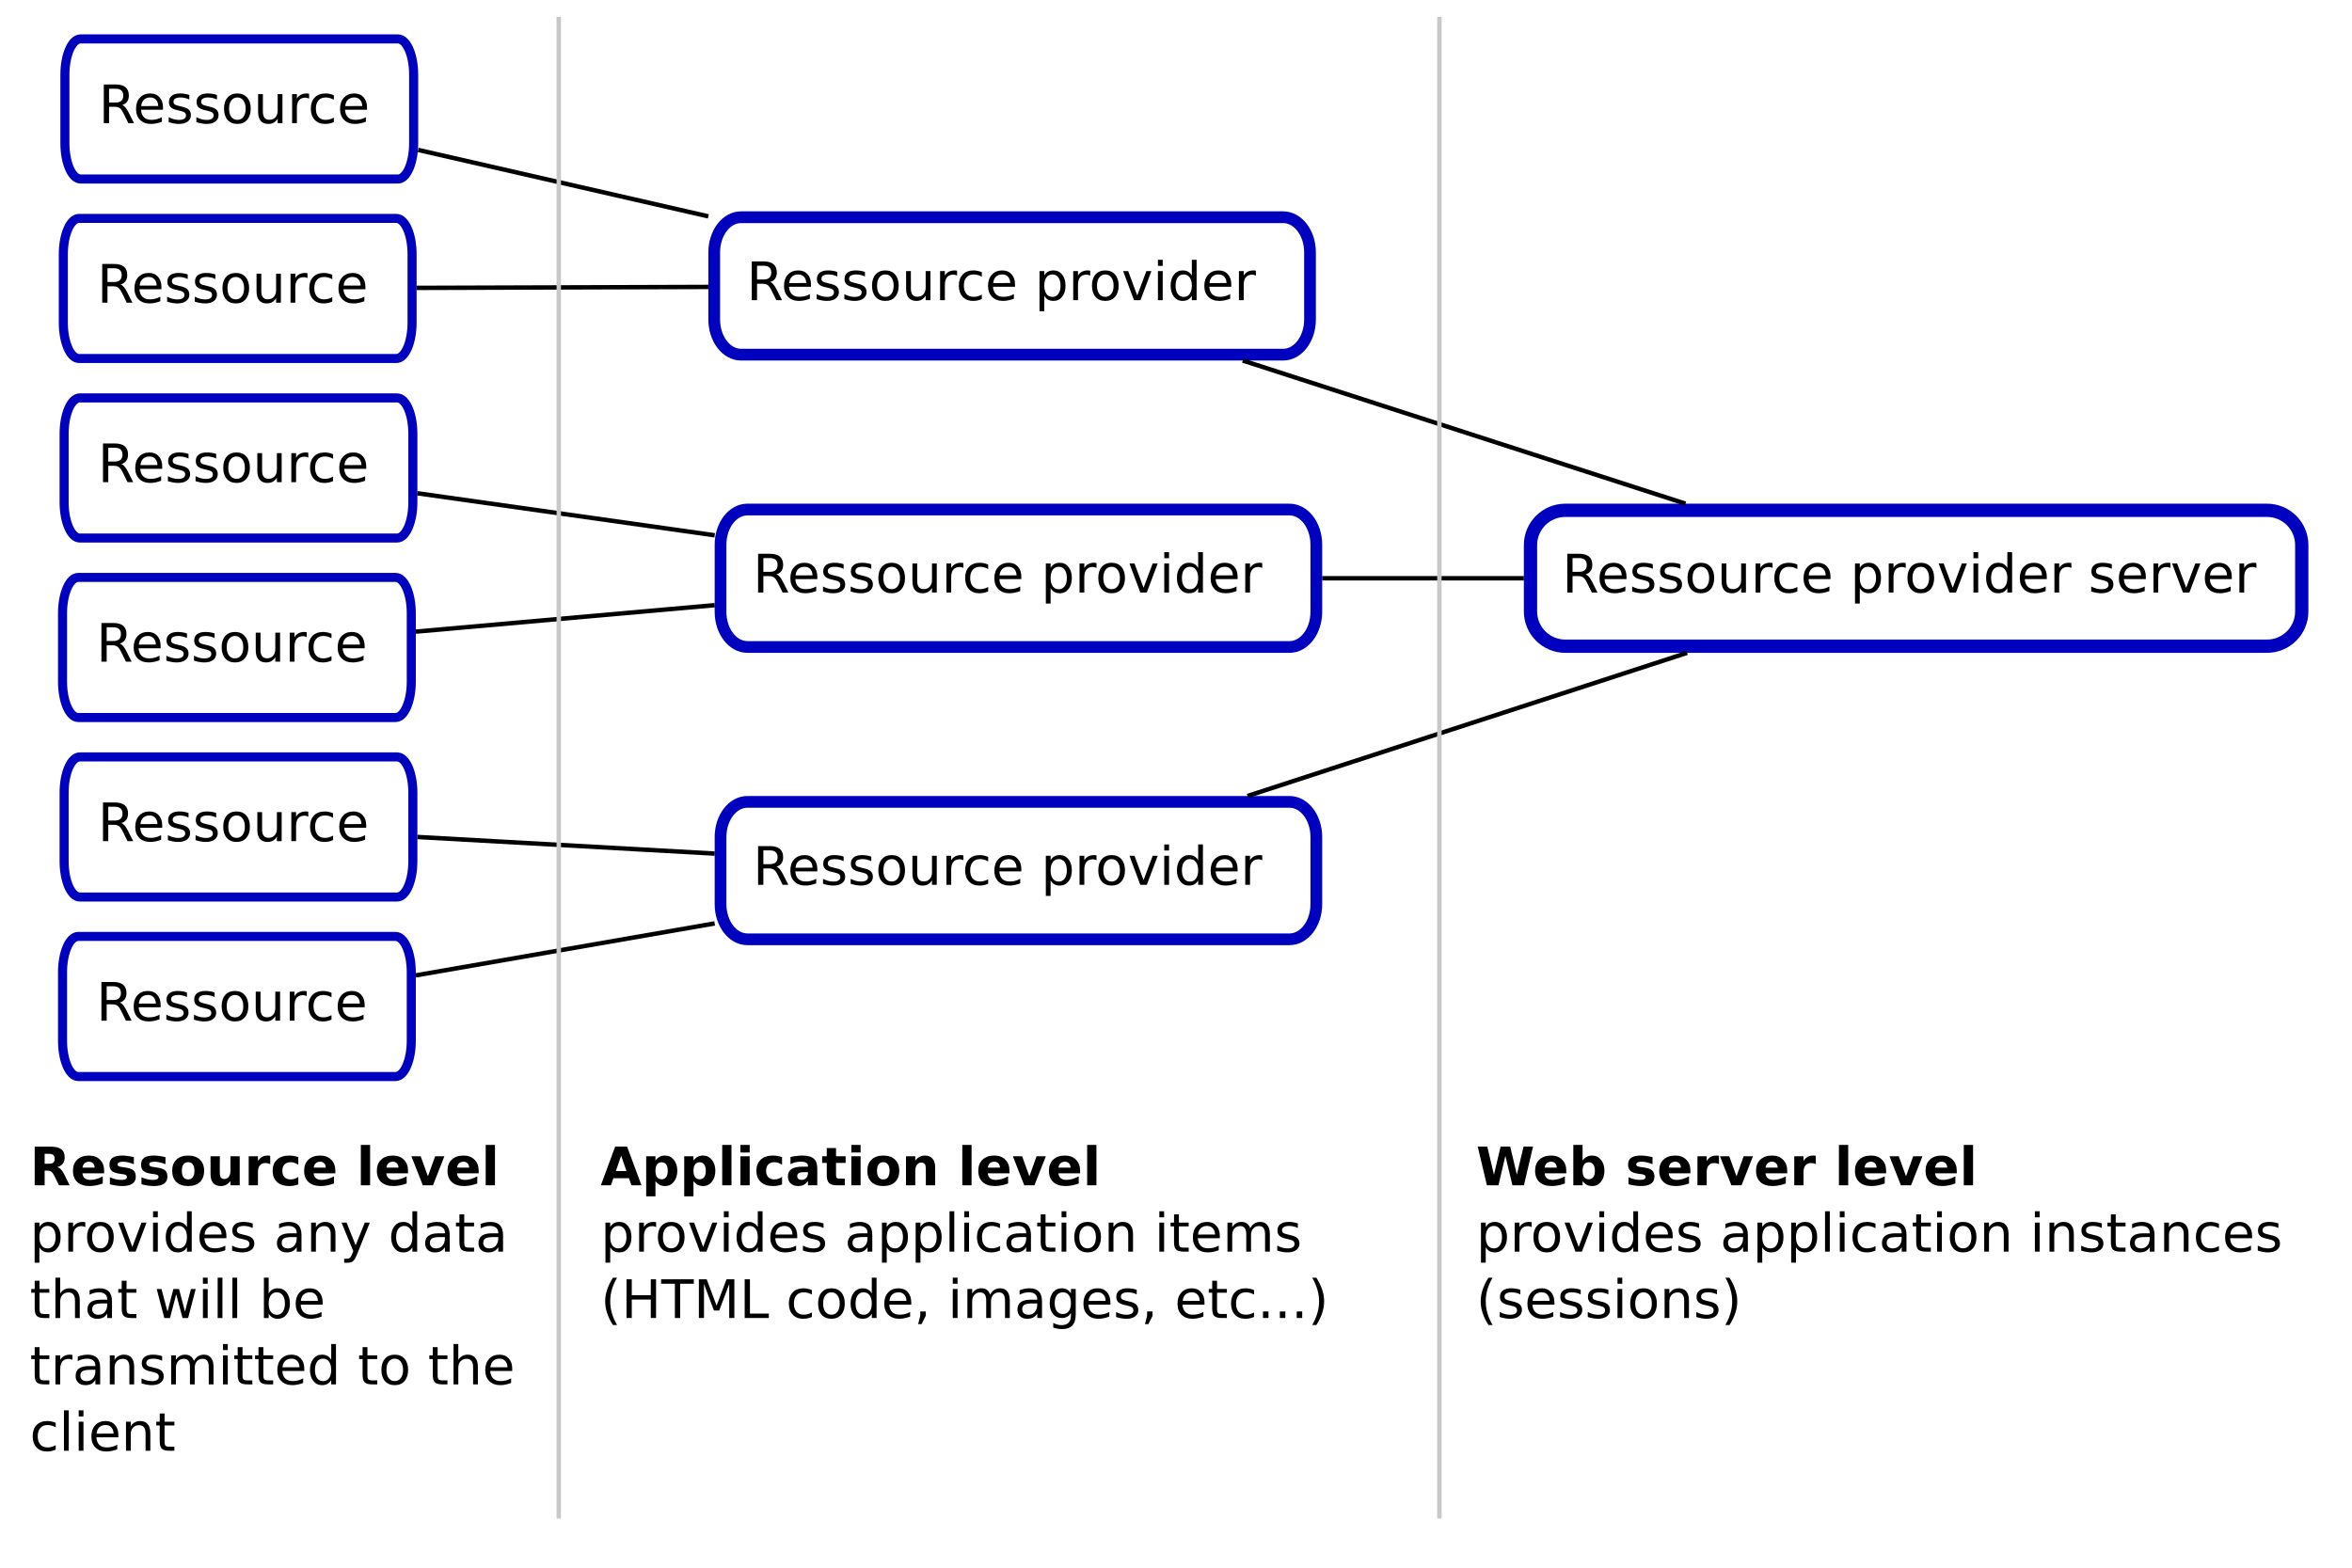
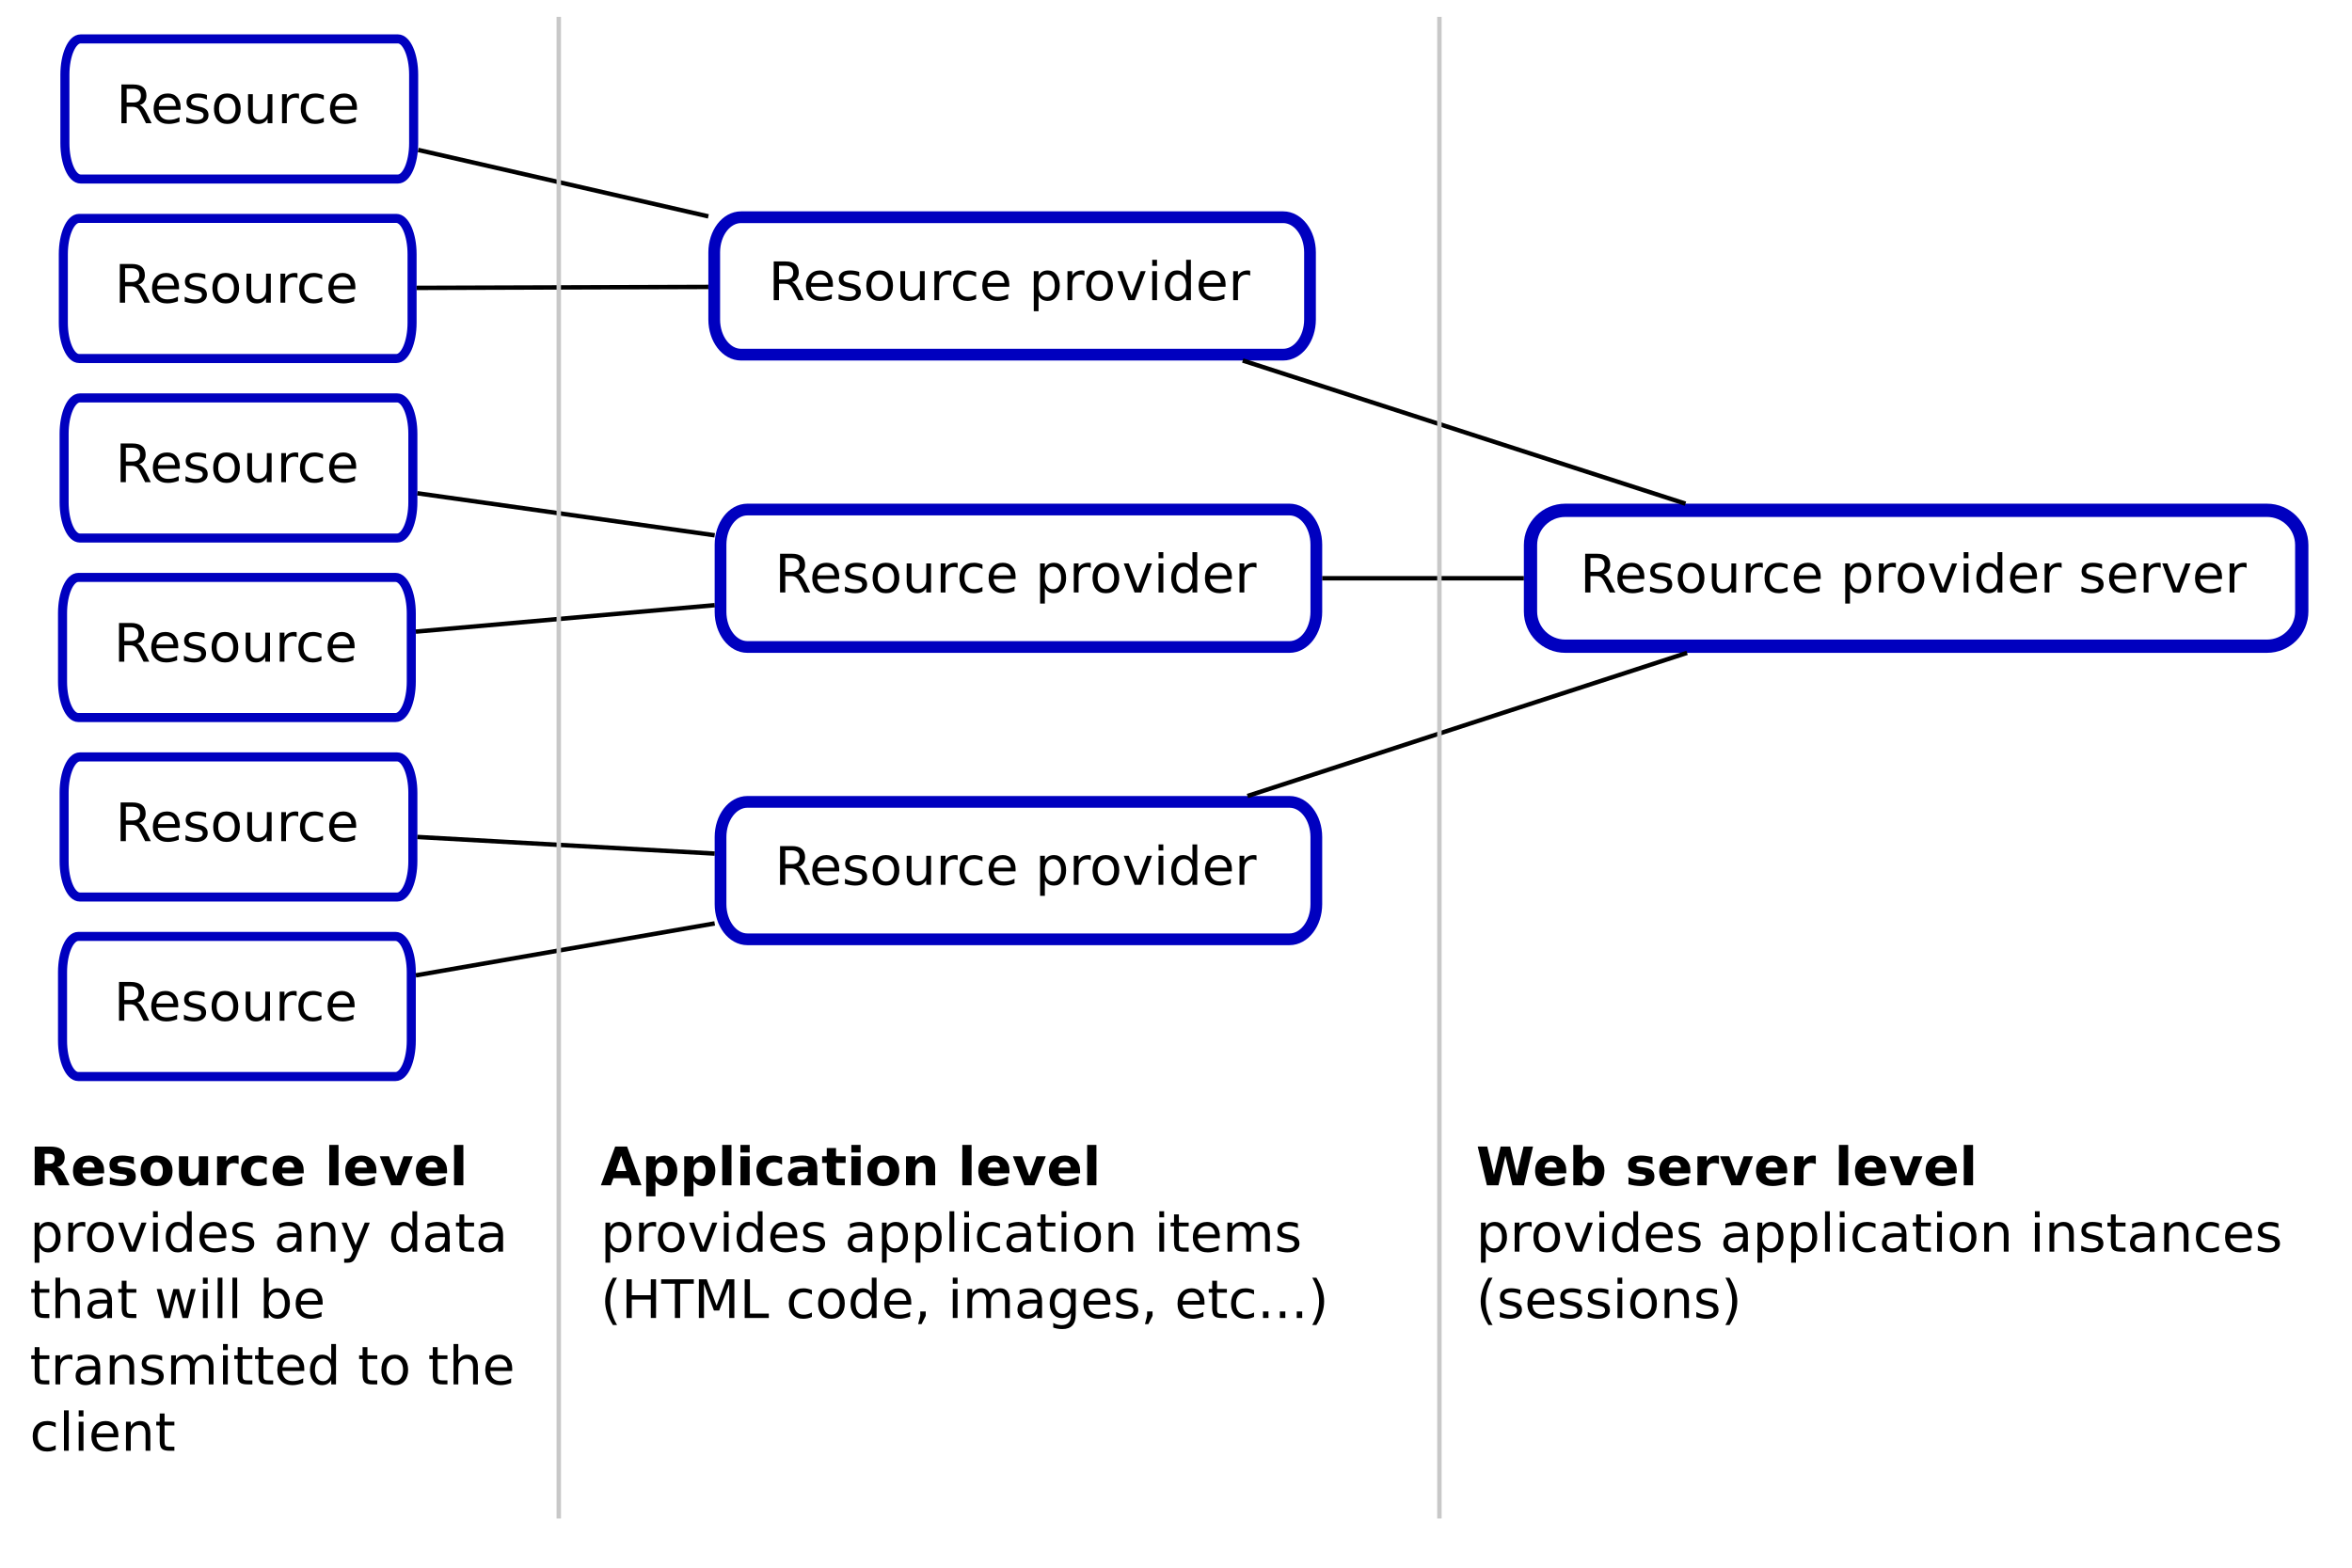
<svg xmlns="http://www.w3.org/2000/svg" width="531.496" height="354.331" id="svg2" version="1.0">
  <defs id="defs4">
    </defs>
  <g id="layer1">
-     <g transform="translate(-184.8579,-5.591695)" id="g3216">
-       <g id="g3424">
-         <text xml:space="preserve" style="font-size:12px;font-style:normal;font-weight:normal;fill:#000000;fill-opacity:1;stroke:none;stroke-width:1px;stroke-linecap:butt;stroke-linejoin:miter;stroke-opacity:1;font-family:Bitstream Vera Sans" x="537.857" y="139.505" id="text2383">
-           <tspan id="tspan2385" x="537.857" y="139.505">Ressource provider server</tspan>
-         </text>
-         <rect style="fill:none;stroke:#0000bf;stroke-width:3;stroke-miterlimit:4;stroke-dasharray:none;stroke-opacity:1" id="rect2387" width="174.286" height="30.714" x="530.714" y="120.934" ry="7.857" rx="7.857" />
-       </g>
+     <g id="g2897">
+       <text id="text2383" y="133.913" x="357.041" style="font-size:12px;font-style:normal;font-weight:normal;fill:#000000;fill-opacity:1;stroke:none;font-family:Bitstream Vera Sans" xml:space="preserve">
+         <tspan y="133.913" x="357.041" id="tspan2385">Resource provider server</tspan>
+       </text>
+       <rect rx="7.857" ry="7.857" y="115.342" x="345.856" height="30.714" width="174.286" id="rect2387" style="fill:none;stroke:#0000bf;stroke-width:3;stroke-miterlimit:4;stroke-opacity:1;stroke-dasharray:none" />
    </g>
-     <g transform="translate(-322.0008,-65.94887)" id="g3205">
-       <g id="g3200">
-         <text xml:space="preserve" style="font-size:12px;font-style:normal;font-weight:normal;fill:#000000;fill-opacity:1;stroke:none;stroke-width:1px;stroke-linecap:butt;stroke-linejoin:miter;stroke-opacity:1;font-family:Bitstream Vera Sans" x="490.714" y="133.791" id="text3171">
-           <tspan id="tspan3173" x="490.714" y="133.791">Ressource provider</tspan>
-         </text>
-         <rect style="fill:none;stroke:#0000bf;stroke-width:2.652;stroke-miterlimit:4;stroke-dasharray:none;stroke-opacity:1" id="rect3175" width="134.634" height="31.063" x="483.397" y="115.045" ry="7.946" rx="6.07" />
-       </g>
+     <g id="g2902">
+       <text id="text3171" y="67.842" x="173.673" style="font-size:12px;font-style:normal;font-weight:normal;fill:#000000;fill-opacity:1;stroke:none;font-family:Bitstream Vera Sans" xml:space="preserve">
+         <tspan y="67.842" x="173.673" id="tspan3173">Resource provider</tspan>
+       </text>
+       <rect rx="6.07" ry="7.946" y="49.096" x="161.396" height="31.063" width="134.634" id="rect3175" style="fill:none;stroke:#0000bf;stroke-width:2.652;stroke-miterlimit:4;stroke-opacity:1;stroke-dasharray:none" />
    </g>
-     <g transform="translate(-322.0008,-65.94887)" id="g3211">
-       <text id="text3179" y="93.791" x="344.286" style="font-size:12px;font-style:normal;font-weight:normal;fill:#000000;fill-opacity:1;stroke:none;stroke-width:1px;stroke-linecap:butt;stroke-linejoin:miter;stroke-opacity:1;font-family:Bitstream Vera Sans" xml:space="preserve">
-         <tspan id="tspan3185" y="93.791" x="344.286">Ressource</tspan>
+     <g id="g2923">
+       <text id="text3179" y="27.842" x="26.262" style="font-size:12px;font-style:normal;font-weight:normal;fill:#000000;fill-opacity:1;stroke:none;font-family:Bitstream Vera Sans" xml:space="preserve">
+         <tspan id="tspan3185" y="27.842" x="26.262">Resource</tspan>
      </text>
-       <rect rx="3.553" ry="8.101" y="74.743" x="336.667" height="31.666" width="78.809" id="rect3183" style="fill:none;stroke:#0000bf;stroke-width:2.048;stroke-miterlimit:4;stroke-dasharray:none;stroke-opacity:1" />
+       <rect rx="3.553" ry="8.101" y="8.795" x="14.666" height="31.666" width="78.809" id="rect3183" style="fill:none;stroke:#0000bf;stroke-width:2.048;stroke-miterlimit:4;stroke-opacity:1;stroke-dasharray:none" />
    </g>
-     <g transform="translate(-320.5722,-70.59171)" id="g3195">
-       <text id="text3189" y="204.505" x="490.714" style="font-size:12px;font-style:normal;font-weight:normal;fill:#000000;fill-opacity:1;stroke:none;stroke-width:1px;stroke-linecap:butt;stroke-linejoin:miter;stroke-opacity:1;font-family:Bitstream Vera Sans" xml:space="preserve">
-         <tspan y="204.505" x="490.714" id="tspan3191">Ressource provider</tspan>
+     <g id="g2910">
+       <text id="text3189" y="133.913" x="175.102" style="font-size:12px;font-style:normal;font-weight:normal;fill:#000000;fill-opacity:1;stroke:none;font-family:Bitstream Vera Sans" xml:space="preserve">
+         <tspan y="133.913" x="175.102" id="tspan3191">Resource provider</tspan>
      </text>
-       <rect rx="6.07" ry="7.946" y="185.759" x="483.397" height="31.063" width="134.634" id="rect3193" style="fill:none;stroke:#0000bf;stroke-width:2.652;stroke-miterlimit:4;stroke-dasharray:none;stroke-opacity:1" />
+       <rect rx="6.07" ry="7.946" y="115.168" x="162.825" height="31.063" width="134.634" id="rect3193" style="fill:none;stroke:#0000bf;stroke-width:2.652;stroke-miterlimit:4;stroke-opacity:1;stroke-dasharray:none" />
    </g>
-     <g transform="translate(-322.3579,-25.37744)" id="g3235">
-       <text id="text3237" y="93.791" x="344.286" style="font-size:12px;font-style:normal;font-weight:normal;fill:#000000;fill-opacity:1;stroke:none;stroke-width:1px;stroke-linecap:butt;stroke-linejoin:miter;stroke-opacity:1;font-family:Bitstream Vera Sans" xml:space="preserve">
-         <tspan id="tspan3239" y="93.791" x="344.286">Ressource</tspan>
+     <g id="g2931">
+       <text id="text3237" y="68.413" x="25.905" style="font-size:12px;font-style:normal;font-weight:normal;fill:#000000;fill-opacity:1;stroke:none;font-family:Bitstream Vera Sans" xml:space="preserve">
+         <tspan id="tspan3239" y="68.413" x="25.905">Resource</tspan>
      </text>
-       <rect rx="3.553" ry="8.101" y="74.743" x="336.667" height="31.666" width="78.809" id="rect3241" style="fill:none;stroke:#0000bf;stroke-width:2.048;stroke-miterlimit:4;stroke-dasharray:none;stroke-opacity:1" />
+       <rect rx="3.553" ry="8.101" y="49.366" x="14.309" height="31.666" width="78.809" id="rect3241" style="fill:none;stroke:#0000bf;stroke-width:2.048;stroke-miterlimit:4;stroke-opacity:1;stroke-dasharray:none" />
    </g>
-     <g transform="translate(-322.1793,15.19402)" id="g3243">
-       <text id="text3245" y="93.791" x="344.286" style="font-size:12px;font-style:normal;font-weight:normal;fill:#000000;fill-opacity:1;stroke:none;stroke-width:1px;stroke-linecap:butt;stroke-linejoin:miter;stroke-opacity:1;font-family:Bitstream Vera Sans" xml:space="preserve">
-         <tspan id="tspan3247" y="93.791" x="344.286">Ressource</tspan>
+     <g id="g2939">
+       <text id="text3245" y="108.985" x="26.083" style="font-size:12px;font-style:normal;font-weight:normal;fill:#000000;fill-opacity:1;stroke:none;font-family:Bitstream Vera Sans" xml:space="preserve">
+         <tspan id="tspan3247" y="108.985" x="26.083">Resource</tspan>
      </text>
-       <rect rx="3.553" ry="8.101" y="74.743" x="336.667" height="31.666" width="78.809" id="rect3249" style="fill:none;stroke:#0000bf;stroke-width:2.048;stroke-miterlimit:4;stroke-dasharray:none;stroke-opacity:1" />
+       <rect rx="3.553" ry="8.101" y="89.938" x="14.488" height="31.666" width="78.809" id="rect3249" style="fill:none;stroke:#0000bf;stroke-width:2.048;stroke-miterlimit:4;stroke-opacity:1;stroke-dasharray:none" />
    </g>
-     <g transform="translate(-322.5365,55.76545)" id="g3251">
-       <text id="text3253" y="93.791" x="344.286" style="font-size:12px;font-style:normal;font-weight:normal;fill:#000000;fill-opacity:1;stroke:none;stroke-width:1px;stroke-linecap:butt;stroke-linejoin:miter;stroke-opacity:1;font-family:Bitstream Vera Sans" xml:space="preserve">
-         <tspan id="tspan3255" y="93.791" x="344.286">Ressource</tspan>
+     <g id="g2947">
+       <text id="text3253" y="149.556" x="25.726" style="font-size:12px;font-style:normal;font-weight:normal;fill:#000000;fill-opacity:1;stroke:none;font-family:Bitstream Vera Sans" xml:space="preserve">
+         <tspan id="tspan3255" y="149.556" x="25.726">Resource</tspan>
      </text>
-       <rect rx="3.553" ry="8.101" y="74.743" x="336.667" height="31.666" width="78.809" id="rect3257" style="fill:none;stroke:#0000bf;stroke-width:2.048;stroke-miterlimit:4;stroke-dasharray:none;stroke-opacity:1" />
+       <rect rx="3.553" ry="8.101" y="130.509" x="14.131" height="31.666" width="78.809" id="rect3257" style="fill:none;stroke:#0000bf;stroke-width:2.048;stroke-miterlimit:4;stroke-opacity:1;stroke-dasharray:none" />
    </g>
-     <g transform="translate(-322.1793,96.33685)" id="g3259">
-       <text id="text3261" y="93.791" x="344.286" style="font-size:12px;font-style:normal;font-weight:normal;fill:#000000;fill-opacity:1;stroke:none;stroke-width:1px;stroke-linecap:butt;stroke-linejoin:miter;stroke-opacity:1;font-family:Bitstream Vera Sans" xml:space="preserve">
-         <tspan id="tspan3263" y="93.791" x="344.286">Ressource</tspan>
+     <g id="g2955">
+       <text id="text3261" y="190.128" x="26.083" style="font-size:12px;font-style:normal;font-weight:normal;fill:#000000;fill-opacity:1;stroke:none;font-family:Bitstream Vera Sans" xml:space="preserve">
+         <tspan id="tspan3263" y="190.128" x="26.083">Resource</tspan>
      </text>
-       <rect rx="3.553" ry="8.101" y="74.743" x="336.667" height="31.666" width="78.809" id="rect3265" style="fill:none;stroke:#0000bf;stroke-width:2.048;stroke-miterlimit:4;stroke-dasharray:none;stroke-opacity:1" />
+       <rect rx="3.553" ry="8.101" y="171.08" x="14.488" height="31.666" width="78.809" id="rect3265" style="fill:none;stroke:#0000bf;stroke-width:2.048;stroke-miterlimit:4;stroke-opacity:1;stroke-dasharray:none" />
    </g>
-     <g transform="translate(-322.5365,136.9083)" id="g3267">
-       <text id="text3269" y="93.791" x="344.286" style="font-size:12px;font-style:normal;font-weight:normal;fill:#000000;fill-opacity:1;stroke:none;stroke-width:1px;stroke-linecap:butt;stroke-linejoin:miter;stroke-opacity:1;font-family:Bitstream Vera Sans" xml:space="preserve">
-         <tspan id="tspan3271" y="93.791" x="344.286">Ressource</tspan>
+     <g id="g2963">
+       <text id="text3269" y="230.699" x="25.726" style="font-size:12px;font-style:normal;font-weight:normal;fill:#000000;fill-opacity:1;stroke:none;font-family:Bitstream Vera Sans" xml:space="preserve">
+         <tspan id="tspan3271" y="230.699" x="25.726">Resource</tspan>
      </text>
-       <rect rx="3.553" ry="8.101" y="74.743" x="336.667" height="31.666" width="78.809" id="rect3273" style="fill:none;stroke:#0000bf;stroke-width:2.048;stroke-miterlimit:4;stroke-dasharray:none;stroke-opacity:1" />
+       <rect rx="3.553" ry="8.101" y="211.652" x="14.131" height="31.666" width="78.809" id="rect3273" style="fill:none;stroke:#0000bf;stroke-width:2.048;stroke-miterlimit:4;stroke-opacity:1;stroke-dasharray:none" />
    </g>
-     <g transform="translate(-320.5722,-4.520313)" id="g3275">
-       <text id="text3277" y="204.505" x="490.714" style="font-size:12px;font-style:normal;font-weight:normal;fill:#000000;fill-opacity:1;stroke:none;stroke-width:1px;stroke-linecap:butt;stroke-linejoin:miter;stroke-opacity:1;font-family:Bitstream Vera Sans" xml:space="preserve">
-         <tspan y="204.505" x="490.714" id="tspan3279">Ressource provider</tspan>
+     <g id="g2918">
+       <text id="text3277" y="199.985" x="175.102" style="font-size:12px;font-style:normal;font-weight:normal;fill:#000000;fill-opacity:1;stroke:none;font-family:Bitstream Vera Sans" xml:space="preserve">
+         <tspan y="199.985" x="175.102" id="tspan3279">Resource provider</tspan>
      </text>
-       <rect rx="6.07" ry="7.946" y="185.759" x="483.397" height="31.063" width="134.634" id="rect3281" style="fill:none;stroke:#0000bf;stroke-width:2.652;stroke-miterlimit:4;stroke-dasharray:none;stroke-opacity:1" />
+       <rect rx="6.07" ry="7.946" y="181.239" x="162.825" height="31.063" width="134.634" id="rect3281" style="fill:none;stroke:#0000bf;stroke-width:2.652;stroke-miterlimit:4;stroke-opacity:1;stroke-dasharray:none" />
    </g>
    <path style="fill:none;fill-rule:evenodd;stroke:#000000;stroke-width:1px;stroke-linecap:butt;stroke-linejoin:miter;stroke-opacity:1" d="M 160.071,48.906 L 94.499,33.887" id="path3325" />
    <path style="fill:none;fill-rule:evenodd;stroke:#000000;stroke-width:1px;stroke-linecap:butt;stroke-linejoin:miter;stroke-opacity:1;display:inline" d="M 160.071,64.852 L 94.142,65.067" id="path3327" />
    <path style="fill:none;fill-rule:evenodd;stroke:#000000;stroke-width:1px;stroke-linecap:butt;stroke-linejoin:miter;stroke-opacity:1" d="M 161.499,120.99 L 94.321,111.489" id="path3329" />
    <path style="fill:none;fill-rule:evenodd;stroke:#000000;stroke-width:1px;stroke-linecap:butt;stroke-linejoin:miter;stroke-opacity:1" d="M 161.499,136.779 L 93.964,142.761" id="path3331" />
    <path style="fill:none;fill-rule:evenodd;stroke:#000000;stroke-width:1px;stroke-linecap:butt;stroke-linejoin:miter;stroke-opacity:1" d="M 344.356,130.699 L 298.785,130.699" id="path3333" />
    <path style="fill:none;fill-rule:evenodd;stroke:#000000;stroke-width:1px;stroke-linecap:butt;stroke-linejoin:miter;stroke-opacity:1" d="M 380.879,113.842 L 280.834,81.485" id="path3335" />
    <path style="fill:none;fill-rule:evenodd;stroke:#000000;stroke-width:1px;stroke-linecap:butt;stroke-linejoin:miter;stroke-opacity:1" d="M 381.243,147.556 L 281.898,179.913" id="path3337" />
    <path style="fill:none;fill-rule:evenodd;stroke:#000000;stroke-width:1px;stroke-linecap:butt;stroke-linejoin:miter;stroke-opacity:1" d="M 161.499,192.931 L 94.321,189.174" id="path3339" />
    <path style="fill:none;fill-rule:evenodd;stroke:#000000;stroke-width:1px;stroke-linecap:butt;stroke-linejoin:miter;stroke-opacity:1" d="M 161.499,208.708 L 93.964,220.454" id="path3341" />
    <path style="fill:none;fill-rule:evenodd;stroke:#c8c8c8;stroke-width:1px;stroke-linecap:butt;stroke-linejoin:miter;stroke-opacity:1" d="M 126.269,3.808 L 126.269,343.219" id="path3365" />
    <path style="fill:none;fill-rule:evenodd;stroke:#c8c8c8;stroke-width:1px;stroke-linecap:butt;stroke-linejoin:miter;stroke-opacity:1" d="M 325.269,3.808 L 325.269,343.219" id="path3367" />
    <text xml:space="preserve" style="font-size:12px;font-style:normal;font-weight:normal;fill:#000000;fill-opacity:1;stroke:none;stroke-width:1px;stroke-linecap:butt;stroke-linejoin:miter;stroke-opacity:1;font-family:Bitstream Vera Sans" x="333.571" y="267.902" id="text3369">
      <tspan id="tspan3371" x="333.571" y="267.902" style="font-weight:bold">Web server level</tspan>
      <tspan x="333.571" y="282.902" id="tspan3373">provides application instances</tspan>
      <tspan x="333.571" y="297.902" id="tspan3375">(sessions)</tspan>
    </text>
    <text xml:space="preserve" style="font-size:12px;font-style:normal;font-weight:normal;fill:#000000;fill-opacity:1;stroke:none;stroke-width:1px;stroke-linecap:butt;stroke-linejoin:miter;stroke-opacity:1;font-family:Bitstream Vera Sans" x="135.722" y="267.902" id="text3377">
      <tspan id="tspan3379" x="135.722" y="267.902" style="font-weight:bold">Application level</tspan>
      <tspan x="135.722" y="282.902" id="tspan3383">provides application items</tspan>
      <tspan x="135.722" y="297.902" id="tspan3387">(HTML code, images, etc...)</tspan>
    </text>
    <g id="g3413" transform="translate(0.7142857,-40.81055)">
      <text id="text3389" y="308.713" x="6.016" style="font-size:12px;font-style:normal;font-weight:normal;fill:#000000;fill-opacity:1;stroke:none;stroke-width:1px;stroke-linecap:butt;stroke-linejoin:miter;stroke-opacity:1;font-family:Bitstream Vera Sans" xml:space="preserve">
-         <tspan id="tspan3395" y="308.713" x="6.016" style="font-weight:bold">Ressource level</tspan>
+         <tspan id="tspan3395" y="308.713" x="6.016" style="font-weight:bold">Resource level</tspan>
        <tspan id="tspan3403" y="323.713" x="6.016">provides any data</tspan>
        <tspan id="tspan3405" y="338.713" x="6.016">that will be</tspan>
        <tspan id="tspan3409" y="353.713" x="6.016">transmitted to the</tspan>
        <tspan id="tspan3411" y="368.713" x="6.016">client</tspan>
      </text>
    </g>
  </g>
</svg>
